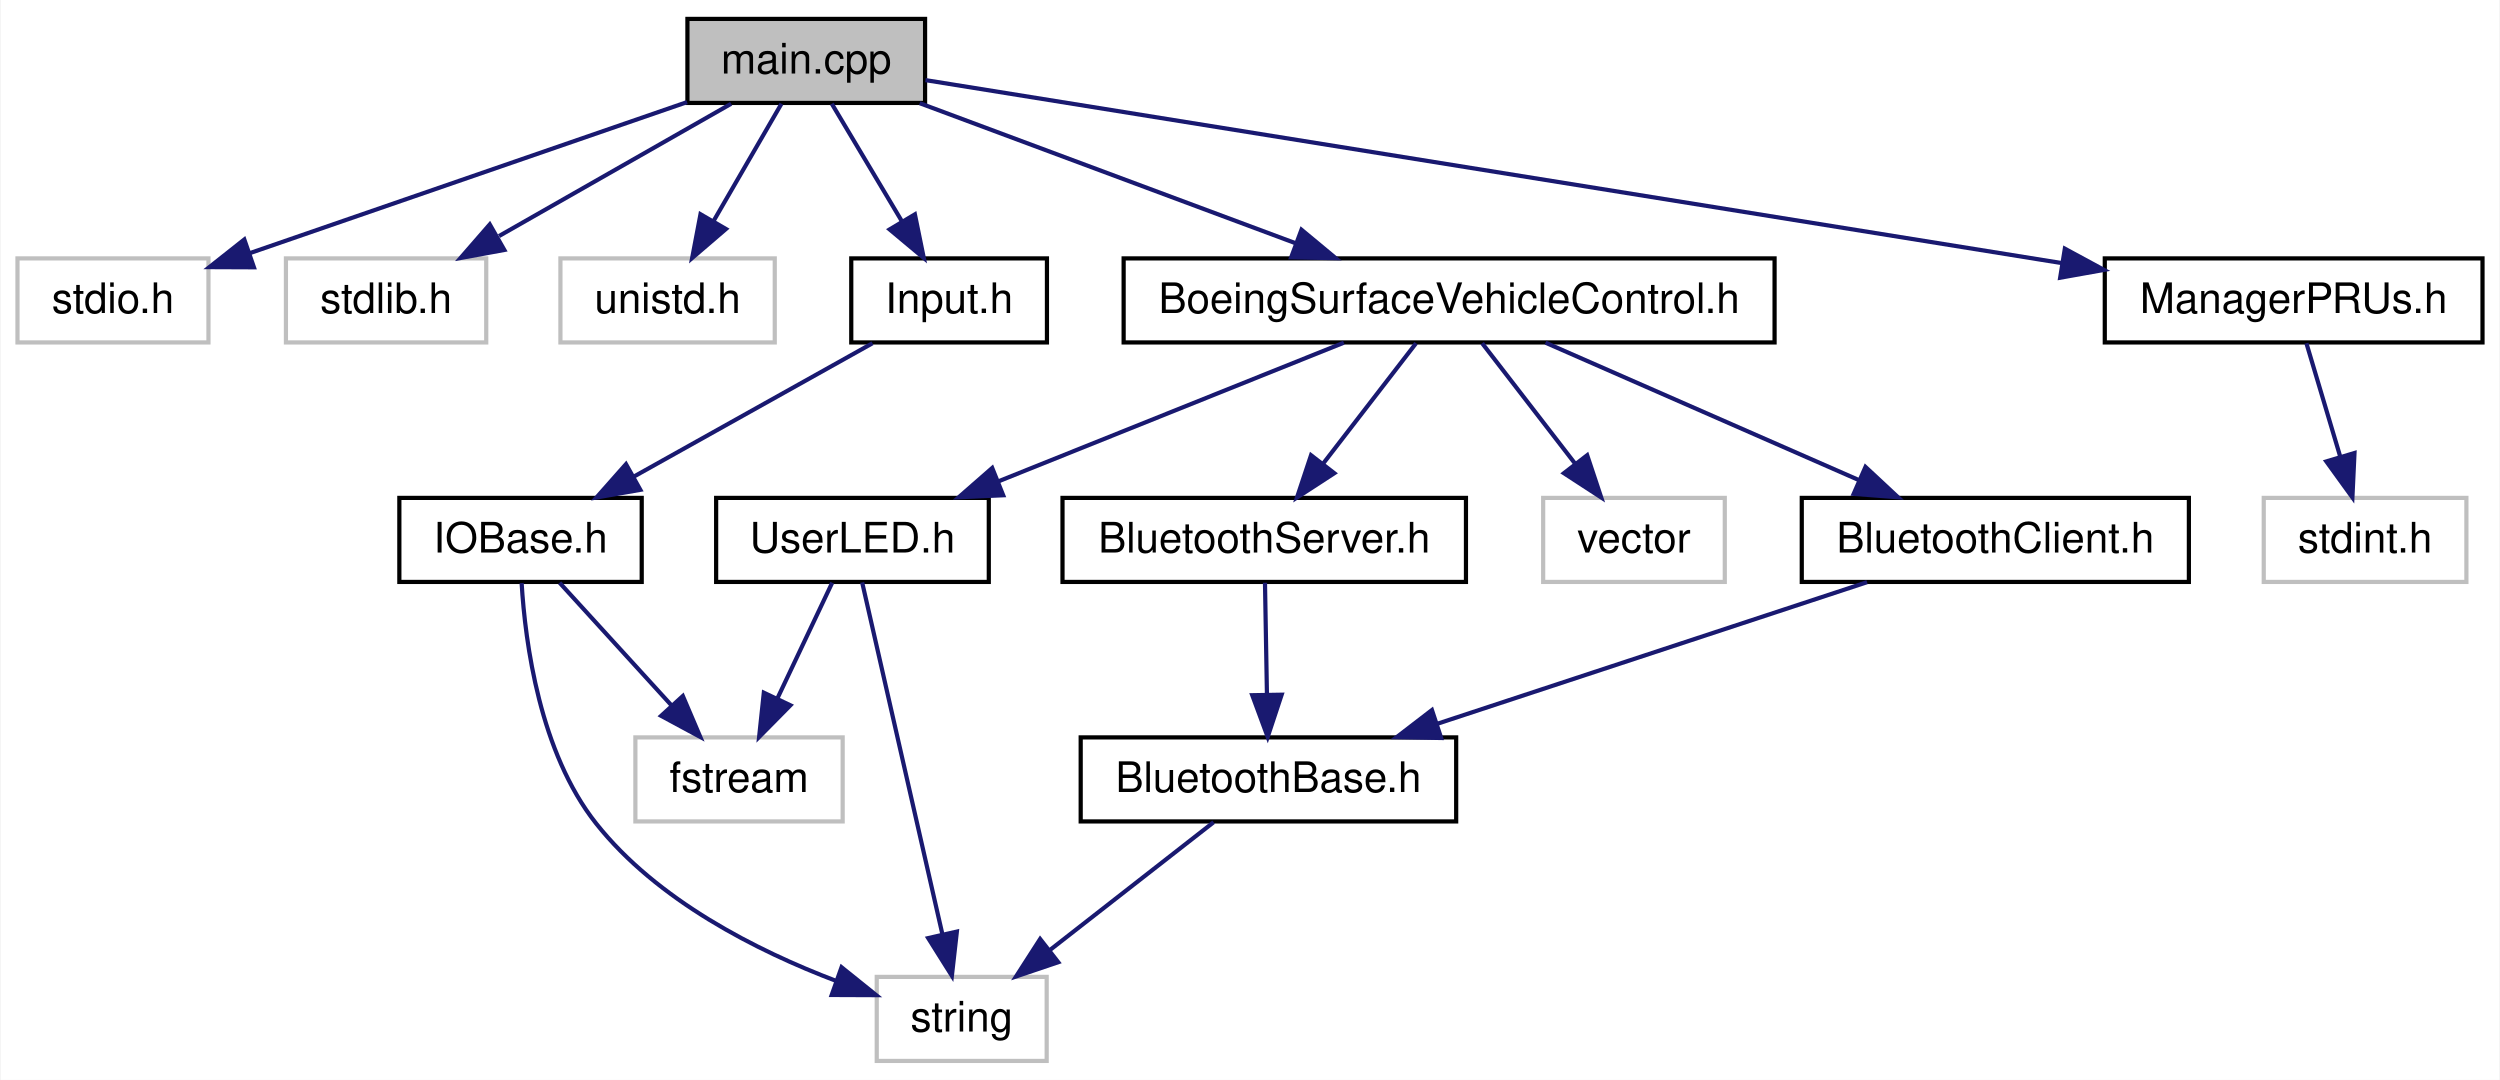
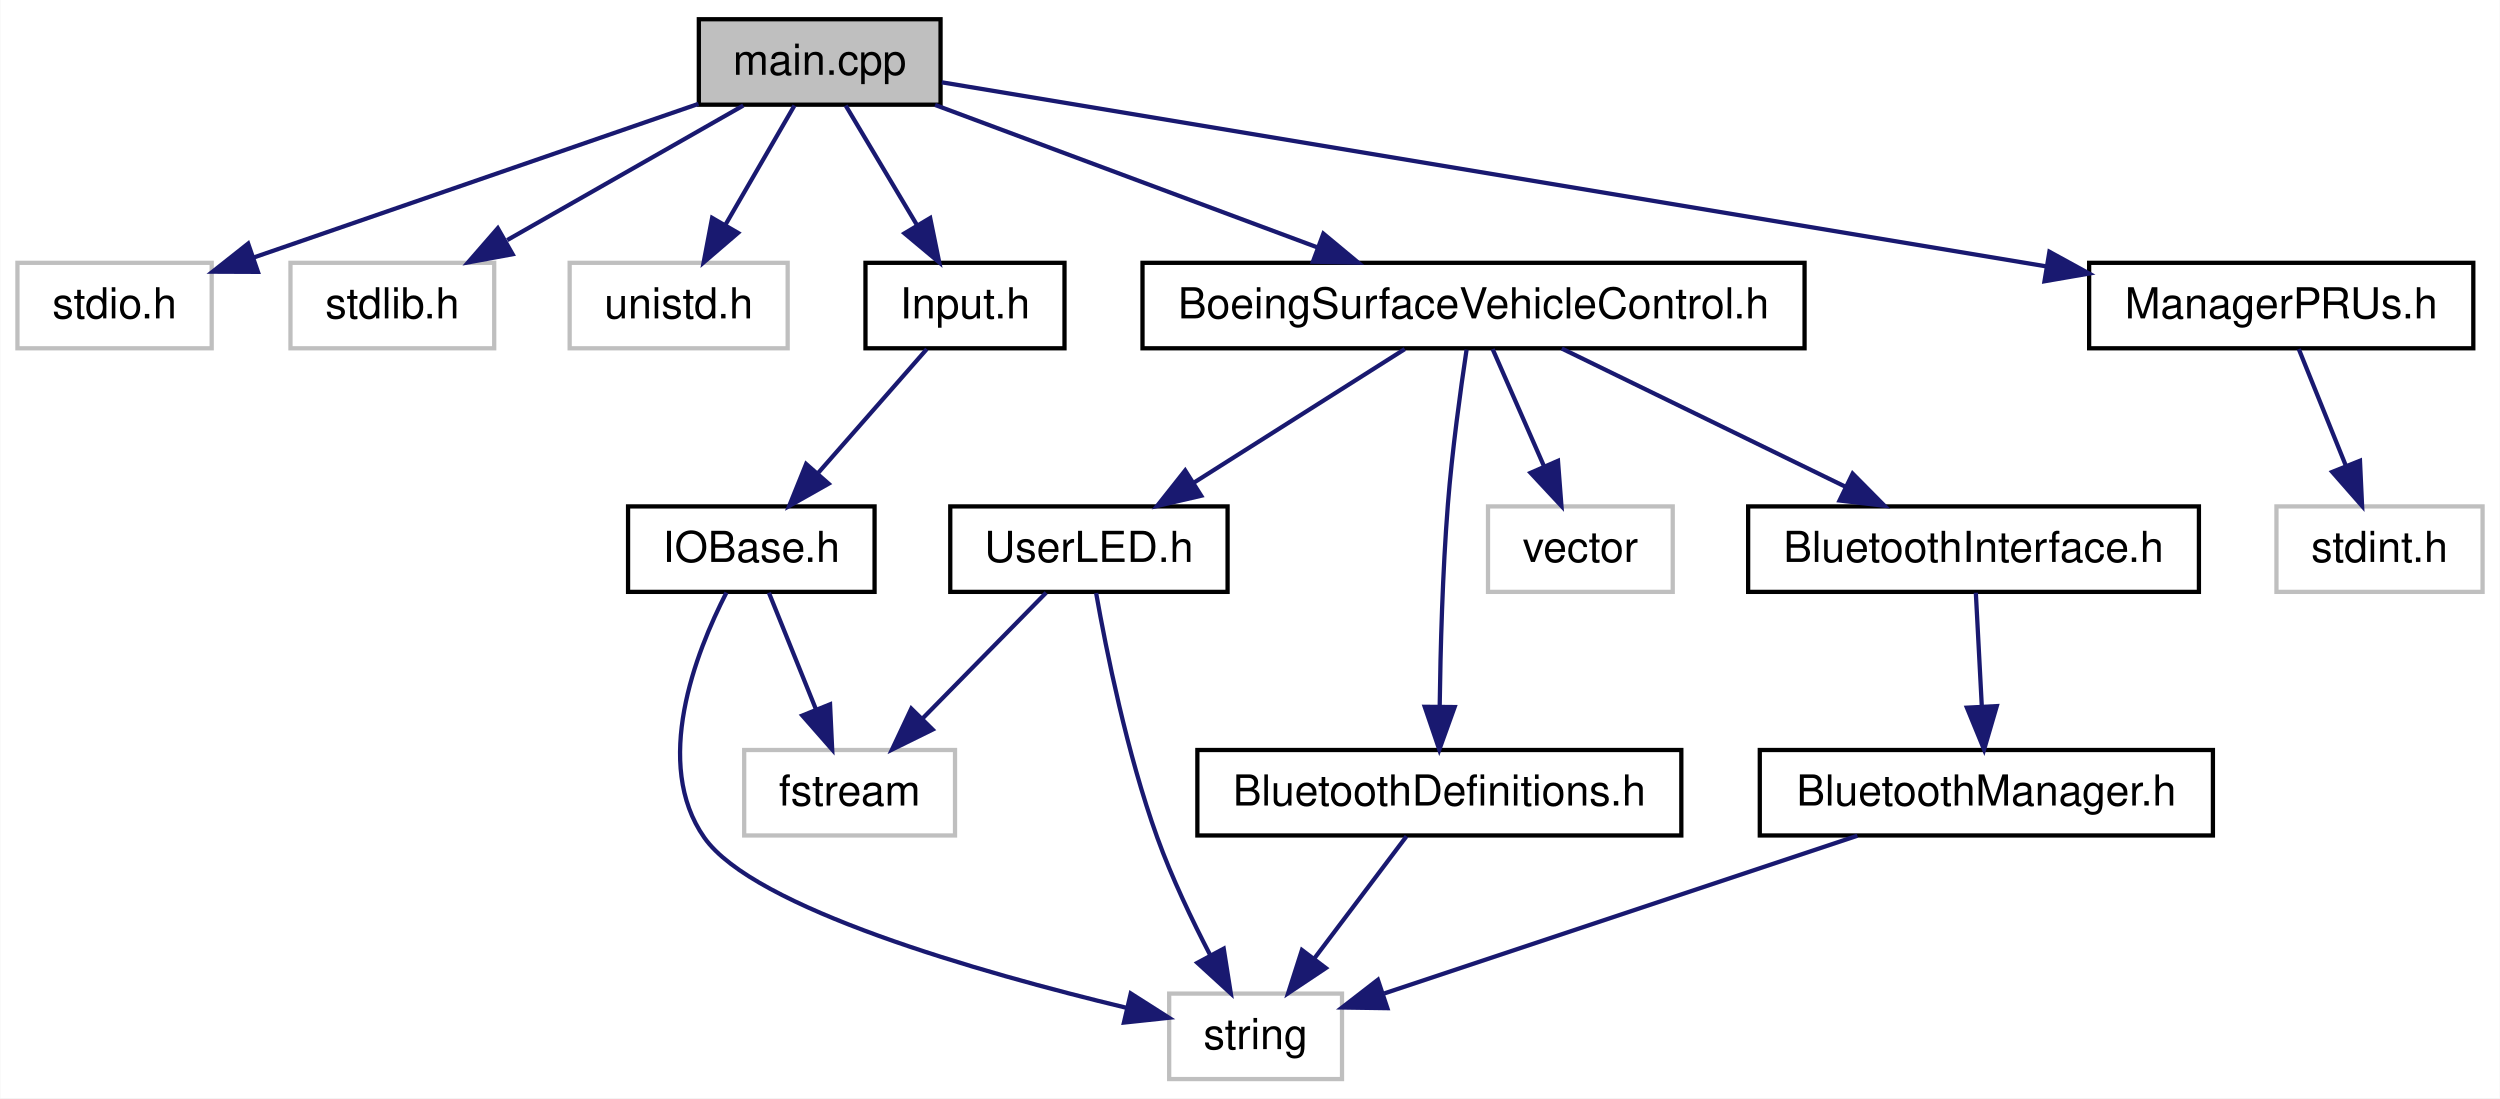
- <svg xmlns="http://www.w3.org/2000/svg" xmlns:xlink="http://www.w3.org/1999/xlink" width="595pt" height="257pt" viewBox="0.00 0.00 594.68 257.00">
+ <svg xmlns="http://www.w3.org/2000/svg" xmlns:xlink="http://www.w3.org/1999/xlink" width="585pt" height="257pt" viewBox="0.00 0.00 584.84 257.00">
  <g id="graph0" class="graph" transform="scale(1 1) rotate(0) translate(4 253)">
-     <polygon fill="#ffffff" stroke="transparent" points="-4,4 -4,-253 590.676,-253 590.676,4 -4,4" />
+     <polygon fill="#ffffff" stroke="transparent" points="-4,4 -4,-253 580.843,-253 580.843,4 -4,4" />
    <g id="node1" class="node">
      <polygon fill="#bfbfbf" stroke="#000000" points="159.446,-228.5 159.446,-248.5 216.008,-248.5 216.008,-228.5 159.446,-228.5" />
      <text text-anchor="middle" x="187.727" y="-235.5" font-family="Helvetica,sans-Serif" font-size="10.00" fill="#000000">main.cpp</text>
    </g>
    <g id="node2" class="node">
      <polygon fill="#ffffff" stroke="#bfbfbf" points="0,-171.5 0,-191.5 45.454,-191.5 45.454,-171.5 0,-171.5" />
      <text text-anchor="middle" x="22.727" y="-178.5" font-family="Helvetica,sans-Serif" font-size="10.00" fill="#000000">stdio.h</text>
    </g>
    <g id="edge1" class="edge">
      <path fill="none" stroke="#191970" d="M159.363,-228.701C130.471,-218.721 85.722,-203.262 55.373,-192.778" />
      <polygon fill="#191970" stroke="#191970" points="56.272,-189.385 45.677,-189.428 53.986,-196.002 56.272,-189.385" />
    </g>
    <g id="node3" class="node">
      <polygon fill="#ffffff" stroke="#bfbfbf" points="63.891,-171.5 63.891,-191.5 111.564,-191.5 111.564,-171.5 63.891,-171.5" />
      <text text-anchor="middle" x="87.727" y="-178.5" font-family="Helvetica,sans-Serif" font-size="10.00" fill="#000000">stdlib.h</text>
    </g>
    <g id="edge2" class="edge">
      <path fill="none" stroke="#191970" d="M169.849,-228.31C154.491,-219.556 132.122,-206.805 114.606,-196.821" />
      <polygon fill="#191970" stroke="#191970" points="115.871,-193.514 105.45,-191.602 112.405,-199.595 115.871,-193.514" />
    </g>
    <g id="node4" class="node">
      <polygon fill="#ffffff" stroke="#bfbfbf" points="129.22,-171.5 129.22,-191.5 180.233,-191.5 180.233,-171.5 129.22,-171.5" />
      <text text-anchor="middle" x="154.727" y="-178.5" font-family="Helvetica,sans-Serif" font-size="10.00" fill="#000000">unistd.h</text>
    </g>
    <g id="edge3" class="edge">
      <path fill="none" stroke="#191970" d="M181.827,-228.31C177.369,-220.609 171.121,-209.817 165.747,-200.535" />
      <polygon fill="#191970" stroke="#191970" points="168.615,-198.503 160.576,-191.602 162.557,-202.01 168.615,-198.503" />
    </g>
    <g id="node5" class="node">
      <g id="a_node5">
        <a xlink:href="Input_8h.html" target="_top" xlink:title="Input.h">
          <polygon fill="#ffffff" stroke="#000000" points="198.44,-171.5 198.44,-191.5 245.013,-191.5 245.013,-171.5 198.44,-171.5" />
          <text text-anchor="middle" x="221.727" y="-178.5" font-family="Helvetica,sans-Serif" font-size="10.00" fill="#000000">Input.h</text>
        </a>
      </g>
    </g>
    <g id="edge4" class="edge">
      <path fill="none" stroke="#191970" d="M193.805,-228.31C198.447,-220.528 204.972,-209.589 210.547,-200.242" />
      <polygon fill="#191970" stroke="#191970" points="213.584,-201.983 215.701,-191.602 207.572,-198.398 213.584,-201.983" />
    </g>
    <g id="node9" class="node">
      <g id="a_node9">
        <a xlink:href="BoeingSurfaceVehicleControl_8h.html" target="_top" xlink:title="BoeingSurfaceVehicleControl.h">
          <polygon fill="#ffffff" stroke="#000000" points="263.265,-171.5 263.265,-191.5 418.188,-191.5 418.188,-171.5 263.265,-171.5" />
          <text text-anchor="middle" x="340.727" y="-178.5" font-family="Helvetica,sans-Serif" font-size="10.00" fill="#000000">BoeingSurfaceVehicleControl.h</text>
        </a>
      </g>
    </g>
    <g id="edge8" class="edge">
      <path fill="none" stroke="#191970" d="M214.728,-228.441C239.56,-219.19 276.585,-205.396 304.08,-195.153" />
      <polygon fill="#191970" stroke="#191970" points="305.59,-198.325 313.739,-191.554 303.146,-191.766 305.59,-198.325" />
    </g>
    <g id="node15" class="node">
      <g id="a_node15">
        <a xlink:href="ManagerPRUs_8h.html" target="_top" xlink:title="ManagerPRUs.h">
-           <polygon fill="#ffffff" stroke="#000000" points="496.778,-171.5 496.778,-191.5 586.676,-191.5 586.676,-171.5 496.778,-171.5" />
-           <text text-anchor="middle" x="541.727" y="-178.5" font-family="Helvetica,sans-Serif" font-size="10.00" fill="#000000">ManagerPRUs.h</text>
+           <polygon fill="#ffffff" stroke="#000000" points="484.778,-171.5 484.778,-191.5 574.676,-191.5 574.676,-171.5 484.778,-171.5" />
+           <text text-anchor="middle" x="529.727" y="-178.5" font-family="Helvetica,sans-Serif" font-size="10.00" fill="#000000">ManagerPRUs.h</text>
        </a>
      </g>
    </g>
    <g id="edge18" class="edge">
-       <path fill="none" stroke="#191970" d="M216.098,-233.932C274.744,-224.489 410.218,-202.675 486.66,-190.367" />
-       <polygon fill="#191970" stroke="#191970" points="487.271,-193.814 496.587,-188.768 486.158,-186.903 487.271,-193.814" />
+       <path fill="none" stroke="#191970" d="M216.298,-233.738C273.105,-224.27 401.102,-202.938 474.751,-190.663" />
+       <polygon fill="#191970" stroke="#191970" points="475.481,-194.089 484.77,-188.993 474.331,-187.185 475.481,-194.089" />
    </g>
    <g id="node6" class="node">
      <g id="a_node6">
        <a xlink:href="IOBase_8h.html" target="_top" xlink:title="IOBase.h">
-           <polygon fill="#ffffff" stroke="#000000" points="90.885,-114.5 90.885,-134.5 148.569,-134.5 148.569,-114.5 90.885,-114.5" />
-           <text text-anchor="middle" x="119.727" y="-121.5" font-family="Helvetica,sans-Serif" font-size="10.00" fill="#000000">IOBase.h</text>
+           <polygon fill="#ffffff" stroke="#000000" points="142.886,-114.5 142.886,-134.5 200.569,-134.5 200.569,-114.5 142.886,-114.5" />
+           <text text-anchor="middle" x="171.727" y="-121.5" font-family="Helvetica,sans-Serif" font-size="10.00" fill="#000000">IOBase.h</text>
        </a>
      </g>
    </g>
    <g id="edge5" class="edge">
-       <path fill="none" stroke="#191970" d="M203.491,-171.31C187.681,-162.475 164.586,-149.568 146.649,-139.544" />
-       <polygon fill="#191970" stroke="#191970" points="148.242,-136.425 137.805,-134.602 144.827,-142.536 148.242,-136.425" />
+       <path fill="none" stroke="#191970" d="M212.788,-171.31C205.749,-163.285 195.764,-151.902 187.403,-142.371" />
+       <polygon fill="#191970" stroke="#191970" points="189.814,-139.812 180.589,-134.602 184.552,-144.428 189.814,-139.812" />
    </g>
    <g id="node7" class="node">
-       <polygon fill="#ffffff" stroke="#bfbfbf" points="204.505,-.5 204.505,-20.5 244.95,-20.5 244.95,-.5 204.505,-.5" />
-       <text text-anchor="middle" x="224.727" y="-7.5" font-family="Helvetica,sans-Serif" font-size="10.00" fill="#000000">string</text>
+       <polygon fill="#ffffff" stroke="#bfbfbf" points="269.505,-.5 269.505,-20.5 309.95,-20.5 309.95,-.5 269.505,-.5" />
+       <text text-anchor="middle" x="289.727" y="-7.5" font-family="Helvetica,sans-Serif" font-size="10.00" fill="#000000">string</text>
    </g>
    <g id="edge6" class="edge">
-       <path fill="none" stroke="#191970" d="M119.987,-114.231C120.853,-99.943 124.316,-73.918 137.727,-57 152.222,-38.714 175.932,-26.721 194.942,-19.502" />
-       <polygon fill="#191970" stroke="#191970" points="196.126,-22.795 204.381,-16.154 193.786,-16.198 196.126,-22.795" />
+       <path fill="none" stroke="#191970" d="M165.902,-114.336C158.642,-100.172 148.578,-74.294 160.727,-57 172.323,-40.494 225.097,-25.464 259.45,-17.189" />
+       <polygon fill="#191970" stroke="#191970" points="260.516,-20.534 269.453,-14.844 258.918,-13.719 260.516,-20.534" />
    </g>
    <g id="node8" class="node">
-       <polygon fill="#ffffff" stroke="#bfbfbf" points="147.06,-57.5 147.06,-77.5 196.394,-77.5 196.394,-57.5 147.06,-57.5" />
-       <text text-anchor="middle" x="171.727" y="-64.5" font-family="Helvetica,sans-Serif" font-size="10.00" fill="#000000">fstream</text>
+       <polygon fill="#ffffff" stroke="#bfbfbf" points="170.06,-57.5 170.06,-77.5 219.394,-77.5 219.394,-57.5 170.06,-57.5" />
+       <text text-anchor="middle" x="194.727" y="-64.5" font-family="Helvetica,sans-Serif" font-size="10.00" fill="#000000">fstream</text>
    </g>
    <g id="edge7" class="edge">
-       <path fill="none" stroke="#191970" d="M129.024,-114.309C136.418,-106.204 146.939,-94.672 155.687,-85.083" />
-       <polygon fill="#191970" stroke="#191970" points="158.357,-87.349 162.511,-77.602 153.186,-82.631 158.357,-87.349" />
+       <path fill="none" stroke="#191970" d="M175.839,-114.309C178.881,-106.771 183.118,-96.27 186.809,-87.123" />
+       <polygon fill="#191970" stroke="#191970" points="190.154,-88.185 190.651,-77.602 183.663,-85.566 190.154,-88.185" />
    </g>
    <g id="node10" class="node">
-       <polygon fill="#ffffff" stroke="#bfbfbf" points="363.114,-114.5 363.114,-134.5 406.34,-134.5 406.34,-114.5 363.114,-114.5" />
-       <text text-anchor="middle" x="384.727" y="-121.5" font-family="Helvetica,sans-Serif" font-size="10.00" fill="#000000">vector</text>
+       <polygon fill="#ffffff" stroke="#bfbfbf" points="344.114,-114.5 344.114,-134.5 387.34,-134.5 387.34,-114.5 344.114,-114.5" />
+       <text text-anchor="middle" x="365.727" y="-121.5" font-family="Helvetica,sans-Serif" font-size="10.00" fill="#000000">vector</text>
    </g>
    <g id="edge9" class="edge">
-       <path fill="none" stroke="#191970" d="M348.593,-171.31C354.725,-163.366 363.397,-152.132 370.709,-142.66" />
-       <polygon fill="#191970" stroke="#191970" points="373.589,-144.657 376.929,-134.602 368.048,-140.38 373.589,-144.657" />
+       <path fill="none" stroke="#191970" d="M345.197,-171.31C348.538,-163.69 353.208,-153.043 357.25,-143.828" />
+       <polygon fill="#191970" stroke="#191970" points="360.485,-145.166 361.296,-134.602 354.074,-142.354 360.485,-145.166" />
    </g>
    <g id="node11" class="node">
      <g id="a_node11">
-         <a xlink:href="BluetoothClient_8h.html" target="_top" xlink:title="BluetoothClient.h">
-           <polygon fill="#ffffff" stroke="#000000" points="424.661,-114.5 424.661,-134.5 516.793,-134.5 516.793,-114.5 424.661,-114.5" />
-           <text text-anchor="middle" x="470.727" y="-121.5" font-family="Helvetica,sans-Serif" font-size="10.00" fill="#000000">BluetoothClient.h</text>
+         <a xlink:href="BluetoothInterface_8h.html" target="_top" xlink:title="BluetoothInterface.h">
+           <polygon fill="#ffffff" stroke="#000000" points="404.986,-114.5 404.986,-134.5 510.467,-134.5 510.467,-114.5 404.986,-114.5" />
+           <text text-anchor="middle" x="457.727" y="-121.5" font-family="Helvetica,sans-Serif" font-size="10.00" fill="#000000">BluetoothInterface.h</text>
        </a>
      </g>
    </g>
    <g id="edge10" class="edge">
-       <path fill="none" stroke="#191970" d="M363.669,-171.441C384.334,-162.38 414.938,-148.962 438.138,-138.789" />
-       <polygon fill="#191970" stroke="#191970" points="439.824,-141.871 447.577,-134.65 437.013,-135.461 439.824,-141.871" />
+       <path fill="none" stroke="#191970" d="M361.375,-171.441C379.807,-162.461 407.025,-149.201 427.836,-139.062" />
+       <polygon fill="#191970" stroke="#191970" points="429.435,-142.177 436.892,-134.65 426.369,-135.884 429.435,-142.177" />
    </g>
    <g id="node13" class="node">
      <g id="a_node13">
-         <a xlink:href="BluetoothServer_8h.html" target="_top" xlink:title="BluetoothServer.h">
-           <polygon fill="#ffffff" stroke="#000000" points="248.715,-114.5 248.715,-134.5 344.739,-134.5 344.739,-114.5 248.715,-114.5" />
-           <text text-anchor="middle" x="296.727" y="-121.5" font-family="Helvetica,sans-Serif" font-size="10.00" fill="#000000">BluetoothServer.h</text>
+         <a xlink:href="BluetoothDefinitions_8h.html" target="_top" xlink:title="BluetoothDefinitions.h">
+           <polygon fill="#ffffff" stroke="#000000" points="276.103,-57.5 276.103,-77.5 389.351,-77.5 389.351,-57.5 276.103,-57.5" />
+           <text text-anchor="middle" x="332.727" y="-64.5" font-family="Helvetica,sans-Serif" font-size="10.00" fill="#000000">BluetoothDefinitions.h</text>
        </a>
      </g>
    </g>
    <g id="edge13" class="edge">
-       <path fill="none" stroke="#191970" d="M332.861,-171.31C326.729,-163.366 318.057,-152.132 310.745,-142.66" />
-       <polygon fill="#191970" stroke="#191970" points="313.406,-140.38 304.525,-134.602 307.865,-144.657 313.406,-140.38" />
+       <path fill="none" stroke="#191970" d="M339.099,-171.188C337.686,-161.785 335.716,-147.496 334.727,-135 333.47,-119.112 332.984,-101.065 332.805,-87.631" />
+       <polygon fill="#191970" stroke="#191970" points="336.304,-87.549 332.716,-77.58 329.304,-87.611 336.304,-87.549" />
    </g>
    <g id="node14" class="node">
      <g id="a_node14">
        <a xlink:href="UserLED_8h.html" target="_top" xlink:title="UserLED.h">
-           <polygon fill="#ffffff" stroke="#000000" points="166.281,-114.5 166.281,-134.5 231.173,-134.5 231.173,-114.5 166.281,-114.5" />
-           <text text-anchor="middle" x="198.727" y="-121.5" font-family="Helvetica,sans-Serif" font-size="10.00" fill="#000000">UserLED.h</text>
+           <polygon fill="#ffffff" stroke="#000000" points="218.281,-114.5 218.281,-134.5 283.173,-134.5 283.173,-114.5 218.281,-114.5" />
+           <text text-anchor="middle" x="250.727" y="-121.5" font-family="Helvetica,sans-Serif" font-size="10.00" fill="#000000">UserLED.h</text>
        </a>
      </g>
    </g>
    <g id="edge15" class="edge">
-       <path fill="none" stroke="#191970" d="M315.667,-171.441C292.793,-162.259 258.769,-148.601 233.311,-138.382" />
-       <polygon fill="#191970" stroke="#191970" points="234.598,-135.128 224.014,-134.65 231.99,-141.624 234.598,-135.128" />
+       <path fill="none" stroke="#191970" d="M324.637,-171.31C310.943,-162.637 291.054,-150.041 275.357,-140.099" />
+       <polygon fill="#191970" stroke="#191970" points="276.999,-136.996 266.678,-134.602 273.253,-142.91 276.999,-136.996" />
    </g>
    <g id="node12" class="node">
      <g id="a_node12">
-         <a xlink:href="BluetoothBase_8h.html" target="_top" xlink:title="BluetoothBase.h">
-           <polygon fill="#ffffff" stroke="#000000" points="253.044,-57.5 253.044,-77.5 342.41,-77.5 342.41,-57.5 253.044,-57.5" />
-           <text text-anchor="middle" x="297.727" y="-64.5" font-family="Helvetica,sans-Serif" font-size="10.00" fill="#000000">BluetoothBase.h</text>
+         <a xlink:href="BluetoothManager_8h.html" target="_top" xlink:title="BluetoothManager.h">
+           <polygon fill="#ffffff" stroke="#000000" points="407.711,-57.5 407.711,-77.5 513.743,-77.5 513.743,-57.5 407.711,-57.5" />
+           <text text-anchor="middle" x="460.727" y="-64.5" font-family="Helvetica,sans-Serif" font-size="10.00" fill="#000000">BluetoothManager.h</text>
        </a>
      </g>
    </g>
    <g id="edge11" class="edge">
-       <path fill="none" stroke="#191970" d="M440.196,-114.441C411.749,-105.068 369.15,-91.032 337.942,-80.75" />
-       <polygon fill="#191970" stroke="#191970" points="338.836,-77.36 328.243,-77.554 336.645,-84.008 338.836,-77.36" />
+       <path fill="none" stroke="#191970" d="M458.263,-114.309C458.652,-106.933 459.189,-96.72 459.663,-87.715" />
+       <polygon fill="#191970" stroke="#191970" points="463.165,-87.772 460.195,-77.602 456.175,-87.404 463.165,-87.772" />
    </g>
    <g id="edge12" class="edge">
-       <path fill="none" stroke="#191970" d="M284.676,-57.309C273.88,-48.88 258.338,-36.744 245.784,-26.942" />
-       <polygon fill="#191970" stroke="#191970" points="247.701,-23.998 237.665,-20.602 243.393,-29.515 247.701,-23.998" />
+       <path fill="none" stroke="#191970" d="M430.549,-57.441C399.366,-47.046 350.976,-30.916 319.823,-20.532" />
+       <polygon fill="#191970" stroke="#191970" points="320.562,-17.089 309.968,-17.247 318.348,-23.73 320.562,-17.089" />
    </g>
    <g id="edge14" class="edge">
-       <path fill="none" stroke="#191970" d="M296.906,-114.309C297.035,-106.933 297.214,-96.72 297.372,-87.715" />
-       <polygon fill="#191970" stroke="#191970" points="300.874,-87.662 297.55,-77.602 293.875,-87.539 300.874,-87.662" />
+       <path fill="none" stroke="#191970" d="M325.039,-57.309C319.047,-49.366 310.572,-38.132 303.427,-28.66" />
+       <polygon fill="#191970" stroke="#191970" points="306.164,-26.478 297.348,-20.602 300.576,-30.693 306.164,-26.478" />
    </g>
    <g id="edge16" class="edge">
-       <path fill="none" stroke="#191970" d="M201.034,-114.383C205.302,-95.67 214.503,-55.327 220.1,-30.787" />
-       <polygon fill="#191970" stroke="#191970" points="223.576,-31.286 222.387,-20.758 216.751,-29.729 223.576,-31.286" />
+       <path fill="none" stroke="#191970" d="M252.412,-114.228C254.782,-100.812 259.619,-76.713 266.727,-57 270.108,-47.622 274.865,-37.66 279.176,-29.373" />
+       <polygon fill="#191970" stroke="#191970" points="282.268,-31.014 283.923,-20.549 276.103,-27.698 282.268,-31.014" />
    </g>
    <g id="edge17" class="edge">
-       <path fill="none" stroke="#191970" d="M193.9,-114.309C190.291,-106.69 185.248,-96.043 180.883,-86.829" />
-       <polygon fill="#191970" stroke="#191970" points="183.956,-85.141 176.512,-77.602 177.63,-88.138 183.956,-85.141" />
+       <path fill="none" stroke="#191970" d="M240.715,-114.309C232.672,-106.123 221.195,-94.441 211.719,-84.796" />
+       <polygon fill="#191970" stroke="#191970" points="214.157,-82.283 204.652,-77.602 209.164,-87.189 214.157,-82.283" />
    </g>
    <g id="node16" class="node">
-       <polygon fill="#ffffff" stroke="#bfbfbf" points="534.611,-114.5 534.611,-134.5 582.843,-134.5 582.843,-114.5 534.611,-114.5" />
-       <text text-anchor="middle" x="558.727" y="-121.5" font-family="Helvetica,sans-Serif" font-size="10.00" fill="#000000">stdint.h</text>
+       <polygon fill="#ffffff" stroke="#bfbfbf" points="528.611,-114.5 528.611,-134.5 576.843,-134.5 576.843,-114.5 528.611,-114.5" />
+       <text text-anchor="middle" x="552.727" y="-121.5" font-family="Helvetica,sans-Serif" font-size="10.00" fill="#000000">stdint.h</text>
    </g>
    <g id="edge19" class="edge">
-       <path fill="none" stroke="#191970" d="M544.766,-171.31C546.99,-163.852 550.079,-153.495 552.786,-144.419" />
-       <polygon fill="#191970" stroke="#191970" points="556.21,-145.185 555.714,-134.602 549.502,-143.185 556.21,-145.185" />
+       <path fill="none" stroke="#191970" d="M533.839,-171.31C536.881,-163.771 541.118,-153.27 544.809,-144.123" />
+       <polygon fill="#191970" stroke="#191970" points="548.154,-145.185 548.651,-134.602 541.663,-142.566 548.154,-145.185" />
    </g>
  </g>
</svg>
